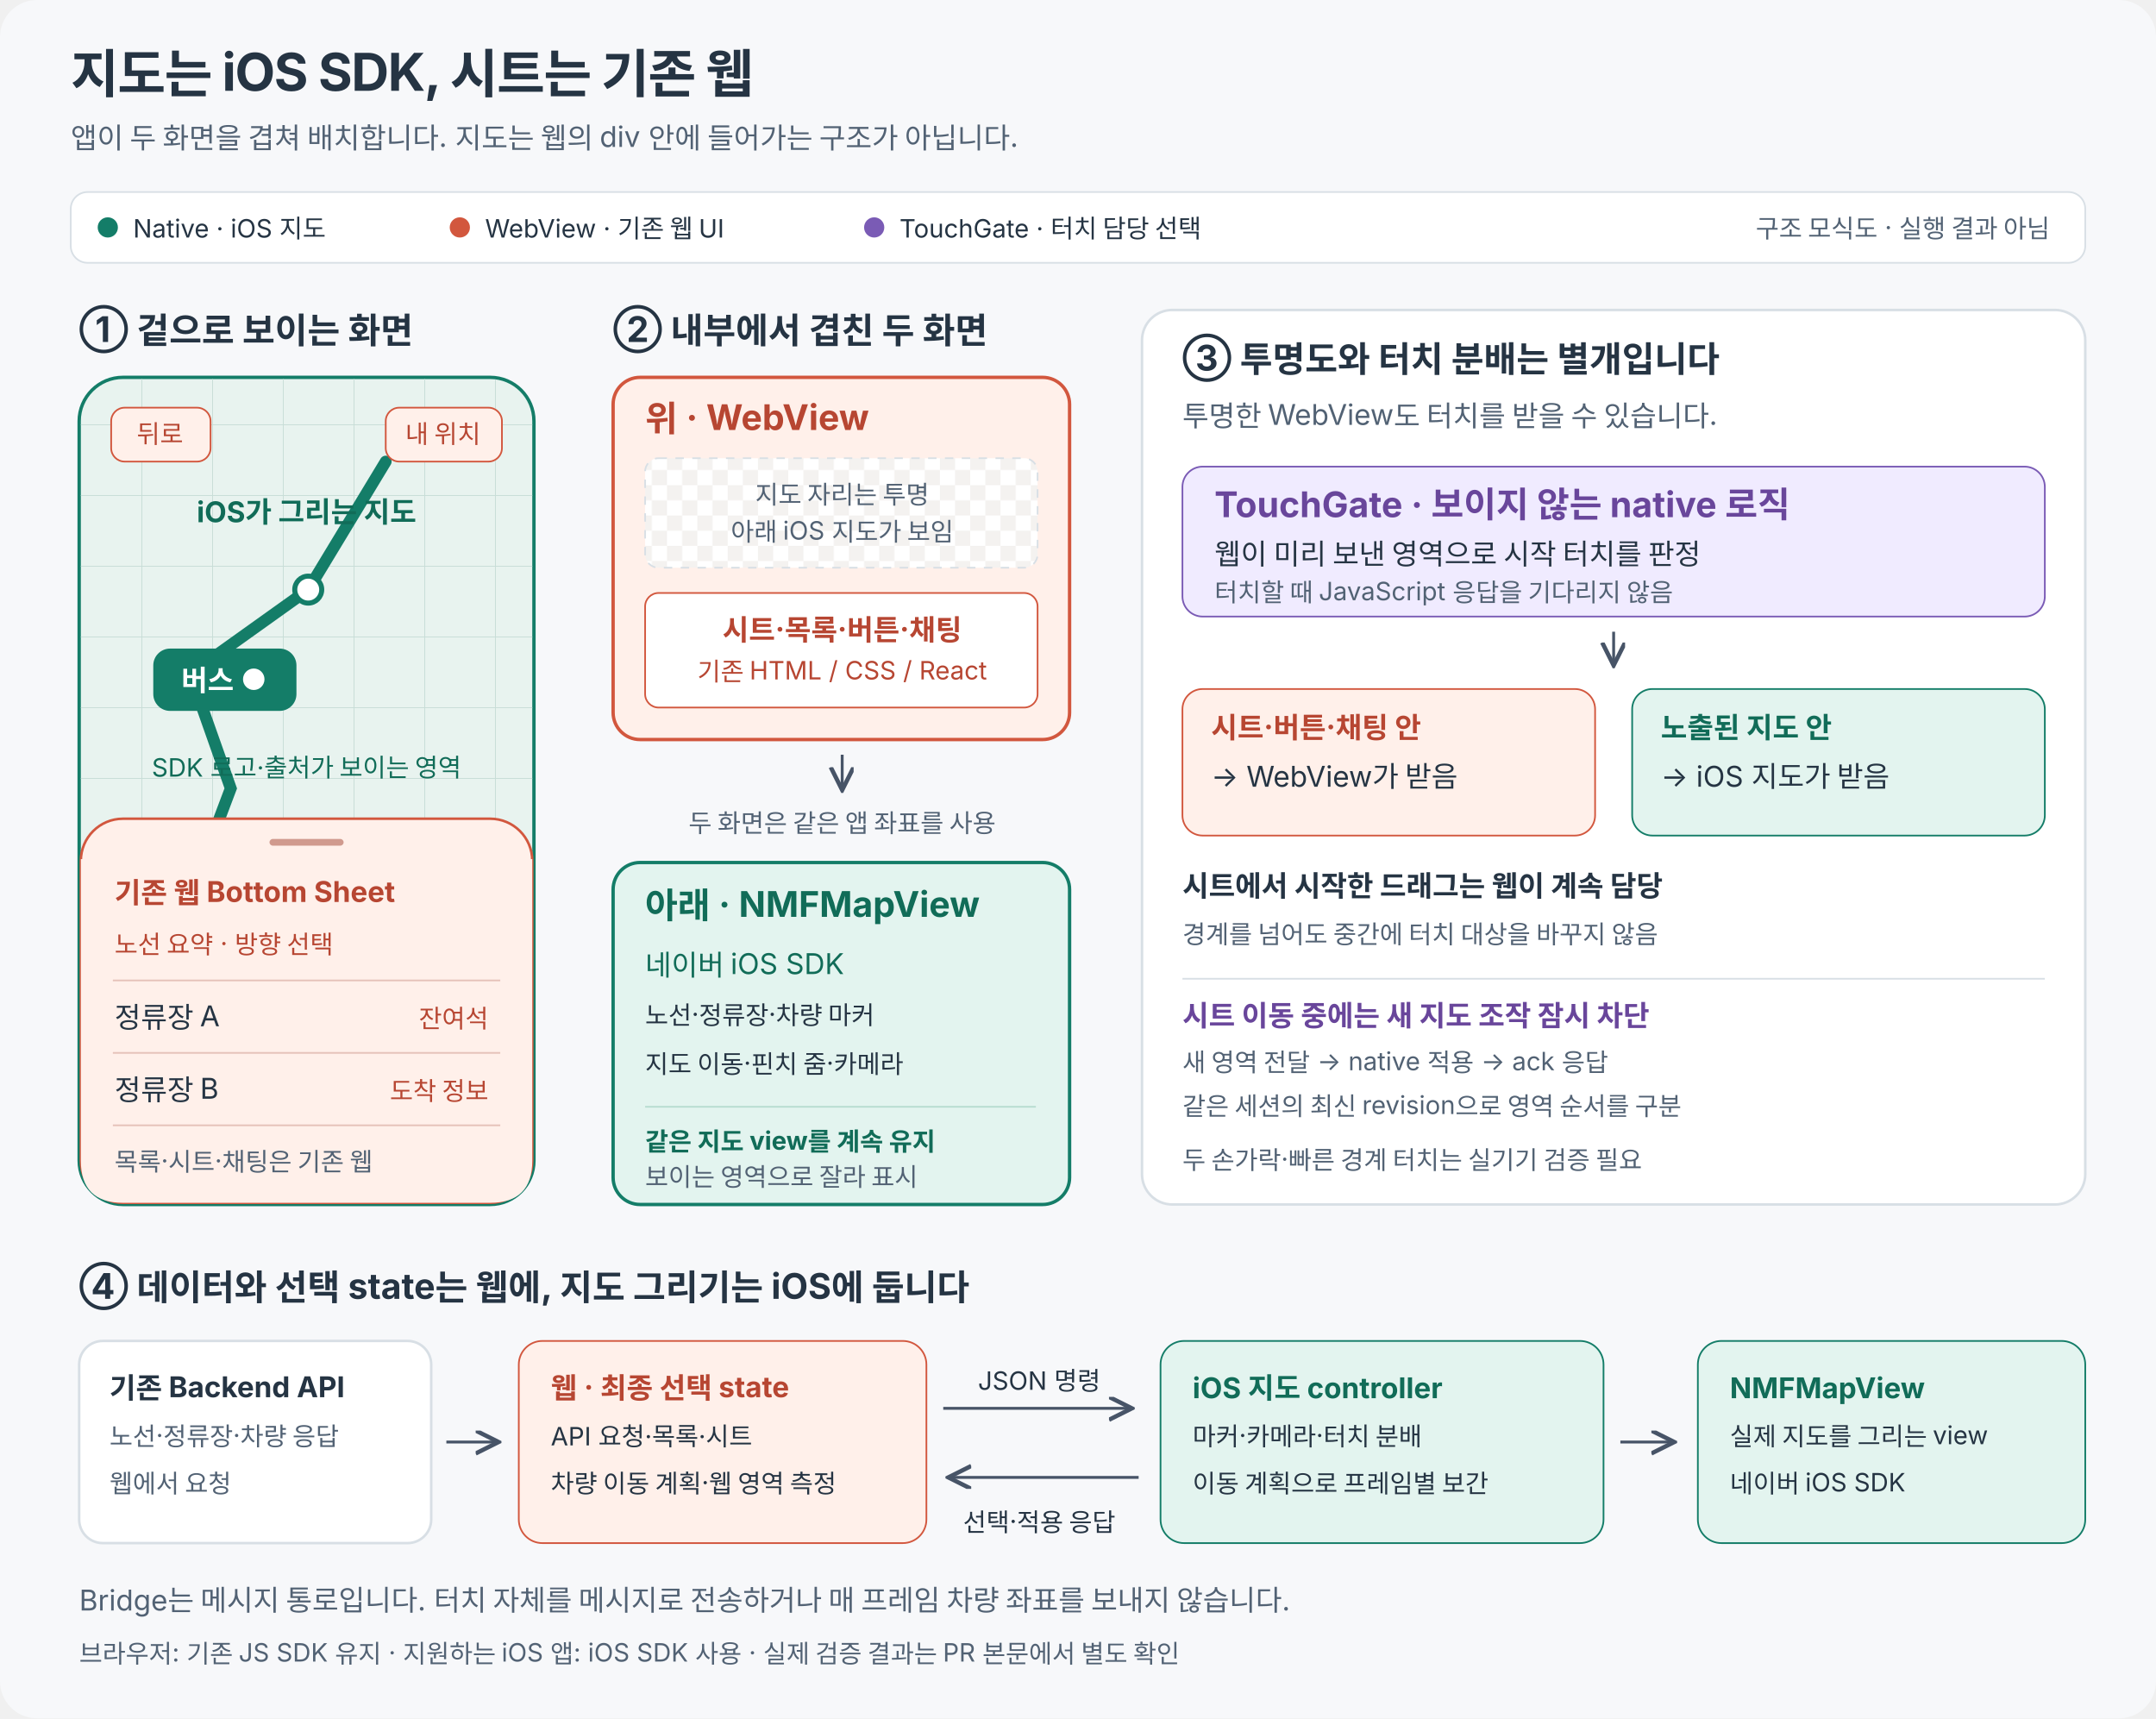
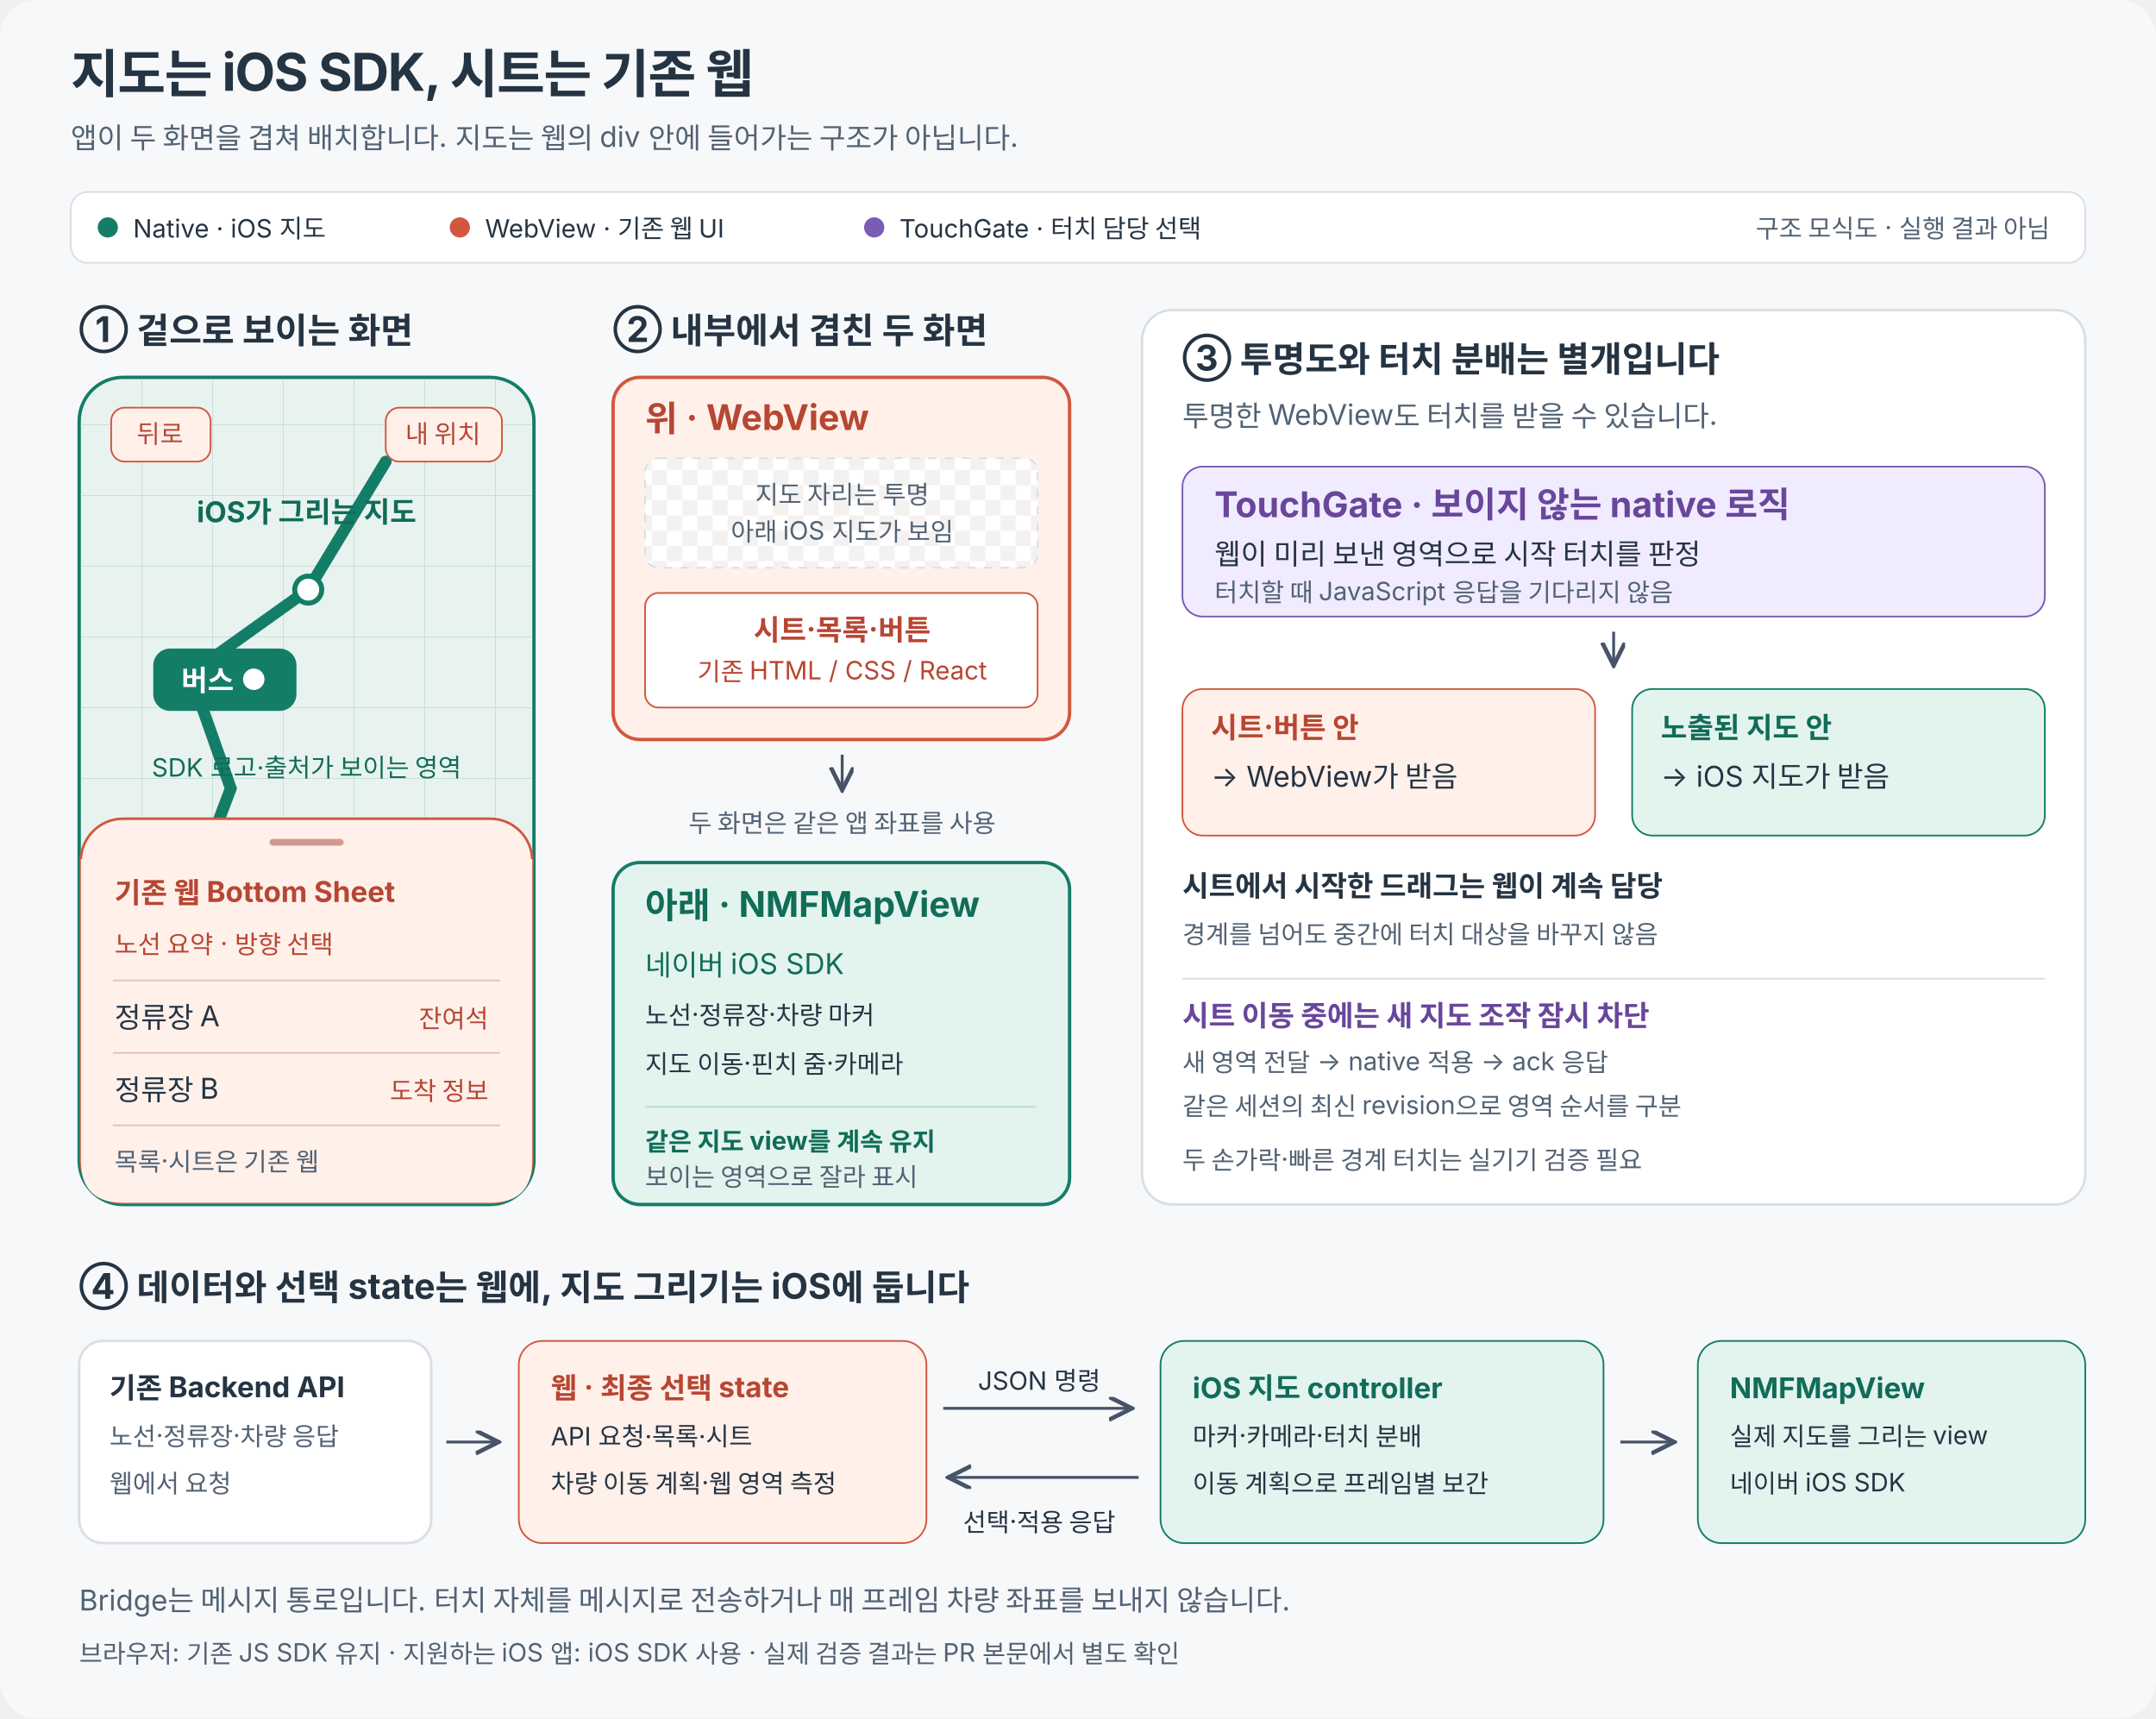
<svg xmlns="http://www.w3.org/2000/svg" width="1280" height="1020" viewBox="0 0 1280 1020" role="img" aria-labelledby="title desc">
  <defs>
    <pattern id="mapGrid" width="42" height="42" patternUnits="userSpaceOnUse">
      <path d="M 42 0 L 0 0 0 42" fill="none" stroke="#c8ddd7" stroke-width="1" />
    </pattern>
    <pattern id="clearGrid" width="18" height="18" patternUnits="userSpaceOnUse">
      <rect width="18" height="18" fill="#fff" />
      <path d="M0 0h9v9H0zM9 9h9v9H9z" fill="#f4f2f0" />
    </pattern>
    <marker id="arrow" markerWidth="9" markerHeight="9" refX="8" refY="4" orient="auto">
      <path d="M0 0L8 4L0 8" fill="none" stroke="#475467" stroke-width="1.5" />
    </marker>
    <style>
      text{font-family:-apple-system,BlinkMacSystemFont,'Apple SD Gothic Neo','Noto Sans KR',sans-serif;fill:#253443}
      .title{font-size:31px;font-weight:750;letter-spacing:-.7px}.heading{font-size:21px;font-weight:700}.body{font-size:17px}.small{font-size:15px}.muted{fill:#526274}.native{fill:#116c58}.web{fill:#b74632}.gate{fill:#69469b}.bold{font-weight:700}
      .panel{fill:#fff;stroke:#d8dfe5;stroke-width:1.5}.line{fill:none;stroke:#475467;stroke-width:1.7;marker-end:url(#arrow)}
    </style>
  </defs>
  <rect width="1280" height="1020" rx="22" fill="#f7f8fa" />
  <text x="42" y="55" class="title">지도는 iOS SDK, 시트는 기존 웹</text>
  <text x="42" y="88" class="body muted">앱이 두 화면을 겹쳐 배치합니다. 지도는 웹의 div 안에 들어가는 구조가 아닙니다.</text>
  <rect x="42" y="114" width="1196" height="42" rx="10" fill="#fff" stroke="#d8dfe5" />
  <circle cx="64" cy="135" r="6" fill="#147d68" />
  <text x="79" y="141" class="small">Native · iOS 지도</text>
  <circle cx="273" cy="135" r="6" fill="#d2573e" />
  <text x="288" y="141" class="small">WebView · 기존 웹 UI</text>
  <circle cx="519" cy="135" r="6" fill="#7a5bb5" />
  <text x="534" y="141" class="small">TouchGate · 터치 담당 선택</text>
  <text x="1217" y="141" text-anchor="end" class="small muted">구조 모식도 · 실행 결과 아님</text>
  <text x="47" y="203" class="heading">① 겉으로 보이는 화면</text>
  <rect x="47" y="224" width="270" height="491" rx="26" fill="#e8f3ef" stroke="#147d68" stroke-width="2" />
  <rect x="48" y="225" width="268" height="489" rx="25" fill="url(#mapGrid)" />
  <path d="M94 582L137 468L113 400L183 350L229 274" fill="none" stroke="#147d68" stroke-width="7" stroke-linecap="round" />
  <rect x="66" y="242" width="59" height="32" rx="8" fill="#fff0ea" stroke="#d2573e" />
  <text x="95" y="263" text-anchor="middle" class="small web">뒤로</text>
  <rect x="229" y="242" width="69" height="32" rx="8" fill="#fff0ea" stroke="#d2573e" />
  <text x="263" y="263" text-anchor="middle" class="small web">내 위치</text>
  <circle cx="183" cy="350" r="8" fill="#fff" stroke="#147d68" stroke-width="3" />
  <rect x="91" y="385" width="85" height="37" rx="10" fill="#147d68" />
  <text x="133" y="410" text-anchor="middle" font-size="17" style="fill:#fff;font-weight:700">버스 ●</text>
  <text x="182" y="310" text-anchor="middle" class="body native bold">iOS가 그리는 지도</text>
  <text x="182" y="461" text-anchor="middle" class="small native">SDK 로고·출처가 보이는 영역</text>
  <rect x="48" y="486" width="268" height="228" rx="25" fill="#fff0ea" stroke="#d2573e" stroke-width="1.5" />
  <path d="M48 510V689Q48 714 73 714H291Q316 714 316 689V510" fill="#fff0ea" />
  <rect x="160" y="498" width="44" height="4" rx="2" fill="#d09a8e" />
  <text x="68" y="536" class="body web bold">기존 웹 Bottom Sheet</text>
  <text x="68" y="566" class="small web">노선 요약 · 방향 선택</text>
  <path d="M67 582H297M67 625H297M67 668H297" stroke="#e5c2b9" />
  <text x="68" y="610" class="body">정류장 A</text>
  <text x="290" y="610" text-anchor="end" class="small web">잔여석</text>
  <text x="68" y="653" class="body">정류장 B</text>
  <text x="290" y="653" text-anchor="end" class="small web">도착 정보</text>
-   <text x="68" y="695" class="small muted">목록·시트·채팅은 기존 웹</text>
+   <text x="68" y="695" class="small muted">목록·시트은 기존 웹</text>
  <text x="364" y="203" class="heading">② 내부에서 겹친 두 화면</text>
  <rect x="364" y="224" width="271" height="215" rx="16" fill="#fff0ea" stroke="#d2573e" stroke-width="2" />
  <text x="383" y="256" class="heading web">위 · WebView</text>
  <rect x="383" y="272" width="233" height="65" rx="8" fill="url(#clearGrid)" stroke="#d8dfe5" stroke-dasharray="5 5" />
  <text x="500" y="299" text-anchor="middle" class="small muted">지도 자리는 투명</text>
  <text x="500" y="321" text-anchor="middle" class="small muted">아래 iOS 지도가 보임</text>
  <rect x="383" y="352" width="233" height="68" rx="8" fill="#fff" stroke="#d2573e" />
-   <text x="500" y="380" text-anchor="middle" class="body web bold">시트·목록·버튼·채팅</text>
+   <text x="500" y="380" text-anchor="middle" class="body web bold">시트·목록·버튼</text>
  <text x="500" y="404" text-anchor="middle" class="small web">기존 HTML / CSS / React</text>
  <path d="M500 448V469" class="line" />
  <text x="500" y="494" text-anchor="middle" class="small muted">두 화면은 같은 앱 좌표를 사용</text>
  <rect x="364" y="512" width="271" height="203" rx="16" fill="#e3f4ef" stroke="#147d68" stroke-width="2" />
  <text x="383" y="545" class="heading native">아래 · NMFMapView</text>
  <text x="383" y="579" class="body native">네이버 iOS SDK</text>
  <text x="383" y="608" class="small">노선·정류장·차량 마커</text>
  <text x="383" y="637" class="small">지도 이동·핀치 줌·카메라</text>
  <path d="M383 657H615" stroke="#b8dcd0" />
  <text x="383" y="683" class="small native bold">같은 지도 view를 계속 유지</text>
  <text x="383" y="704" class="small muted">보이는 영역으로 잘라 표시</text>
  <rect x="678" y="184" width="560" height="531" rx="18" class="panel" />
  <text x="702" y="220" class="heading">③ 투명도와 터치 분배는 별개입니다</text>
  <text x="702" y="253" class="body muted">투명한 WebView도 터치를 받을 수 있습니다.</text>
  <rect x="702" y="277" width="512" height="89" rx="12" fill="#f0ebff" stroke="#7a5bb5" />
  <text x="721" y="307" class="heading gate">TouchGate · 보이지 않는 native 로직</text>
  <text x="721" y="335" class="body">웹이 미리 보낸 영역으로 시작 터치를 판정</text>
  <text x="721" y="357" class="small muted">터치할 때 JavaScript 응답을 기다리지 않음</text>
  <path d="M958 375V395" class="line" />
  <rect x="702" y="409" width="245" height="87" rx="12" fill="#fff0ea" stroke="#d2573e" />
-   <text x="719" y="438" class="body web bold">시트·버튼·채팅 안</text>
+   <text x="719" y="438" class="body web bold">시트·버튼 안</text>
  <text x="719" y="467" class="body">→ WebView가 받음</text>
  <rect x="969" y="409" width="245" height="87" rx="12" fill="#e3f4ef" stroke="#147d68" />
  <text x="986" y="438" class="body native bold">노출된 지도 안</text>
  <text x="986" y="467" class="body">→ iOS 지도가 받음</text>
  <text x="702" y="532" class="body bold">시트에서 시작한 드래그는 웹이 계속 담당</text>
  <text x="702" y="560" class="small muted">경계를 넘어도 중간에 터치 대상을 바꾸지 않음</text>
  <path d="M702 581H1214" stroke="#d8dfe5" />
  <text x="702" y="609" class="body gate bold">시트 이동 중에는 새 지도 조작 잠시 차단</text>
  <text x="702" y="636" class="small muted">새 영역 전달 → native 적용 → ack 응답</text>
  <text x="702" y="662" class="small muted">같은 세션의 최신 revision으로 영역 순서를 구분</text>
  <text x="702" y="694" class="small muted">두 손가락·빠른 경계 터치는 실기기 검증 필요</text>
  <text x="47" y="771" class="heading">④ 데이터와 선택 state는 웹에, 지도 그리기는 iOS에 둡니다</text>
  <rect x="47" y="796" width="209" height="120" rx="14" class="panel" />
  <text x="65" y="830" class="body bold">기존 Backend API</text>
  <text x="65" y="858" class="small muted">노선·정류장·차량 응답</text>
  <text x="65" y="886" class="small muted">웹에서 요청</text>
  <path d="M265 856H296" class="line" />
  <rect x="308" y="796" width="242" height="120" rx="14" fill="#fff0ea" stroke="#d2573e" />
  <text x="327" y="830" class="body web bold">웹 · 최종 선택 state</text>
  <text x="327" y="858" class="small">API 요청·목록·시트</text>
  <text x="327" y="886" class="small">차량 이동 계획·웹 영역 측정</text>
  <path d="M560 836H672" class="line" />
  <path d="M676 877H563" class="line" />
  <text x="617" y="825" text-anchor="middle" class="small">JSON 명령</text>
  <text x="617" y="909" text-anchor="middle" class="small">선택·적용 응답</text>
  <rect x="689" y="796" width="263" height="120" rx="14" fill="#e3f4ef" stroke="#147d68" />
  <text x="708" y="830" class="body native bold">iOS 지도 controller</text>
  <text x="708" y="858" class="small">마커·카메라·터치 분배</text>
  <text x="708" y="886" class="small">이동 계획으로 프레임별 보간</text>
  <path d="M962 856H994" class="line" />
  <rect x="1008" y="796" width="230" height="120" rx="14" fill="#e3f4ef" stroke="#147d68" />
  <text x="1027" y="830" class="body native bold">NMFMapView</text>
  <text x="1027" y="858" class="small">실제 지도를 그리는 view</text>
  <text x="1027" y="886" class="small">네이버 iOS SDK</text>
  <text x="47" y="956" class="body muted">Bridge는 메시지 통로입니다. 터치 자체를 메시지로 전송하거나 매 프레임 차량 좌표를 보내지 않습니다.</text>
  <text x="47" y="987" class="small muted">브라우저: 기존 JS SDK 유지  ·  지원하는 iOS 앱: iOS SDK 사용  ·  실제 검증 결과는 PR 본문에서 별도 확인</text>
</svg>
